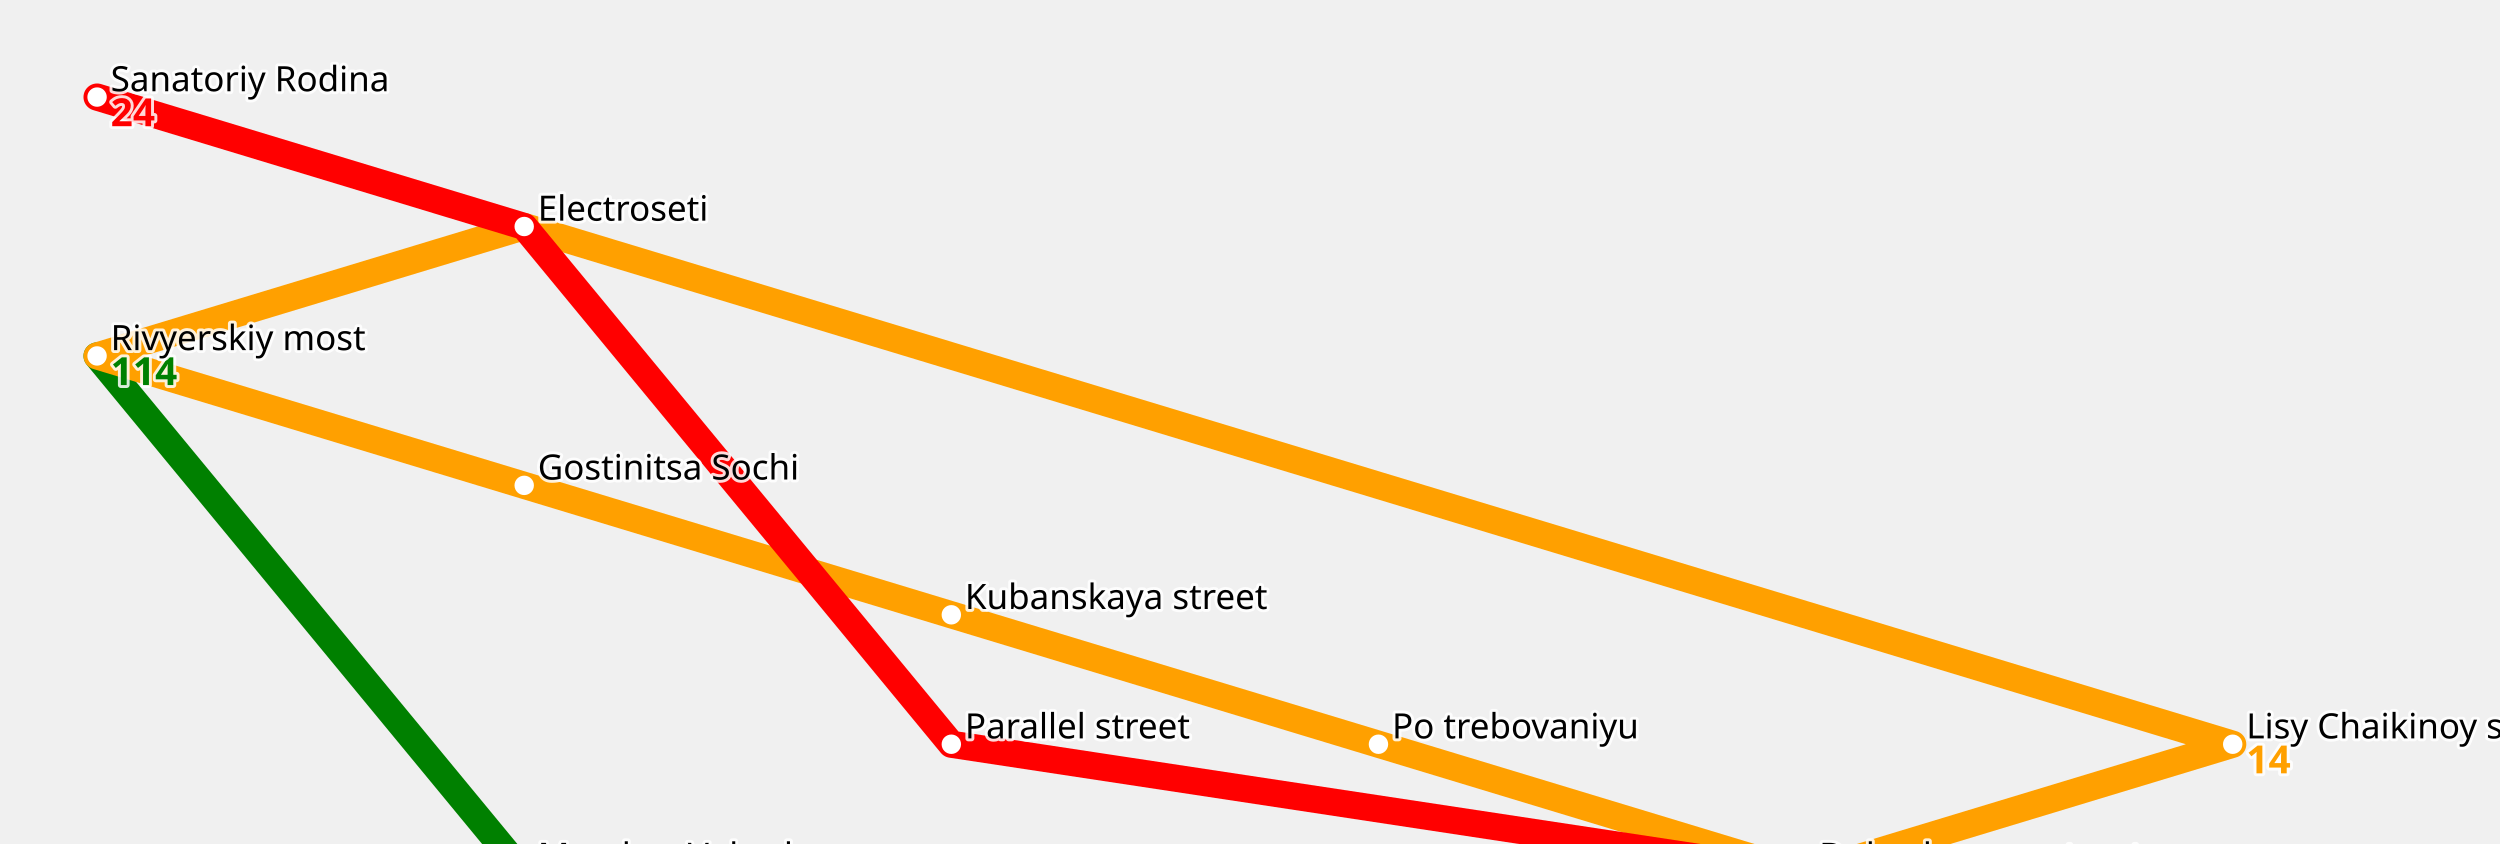
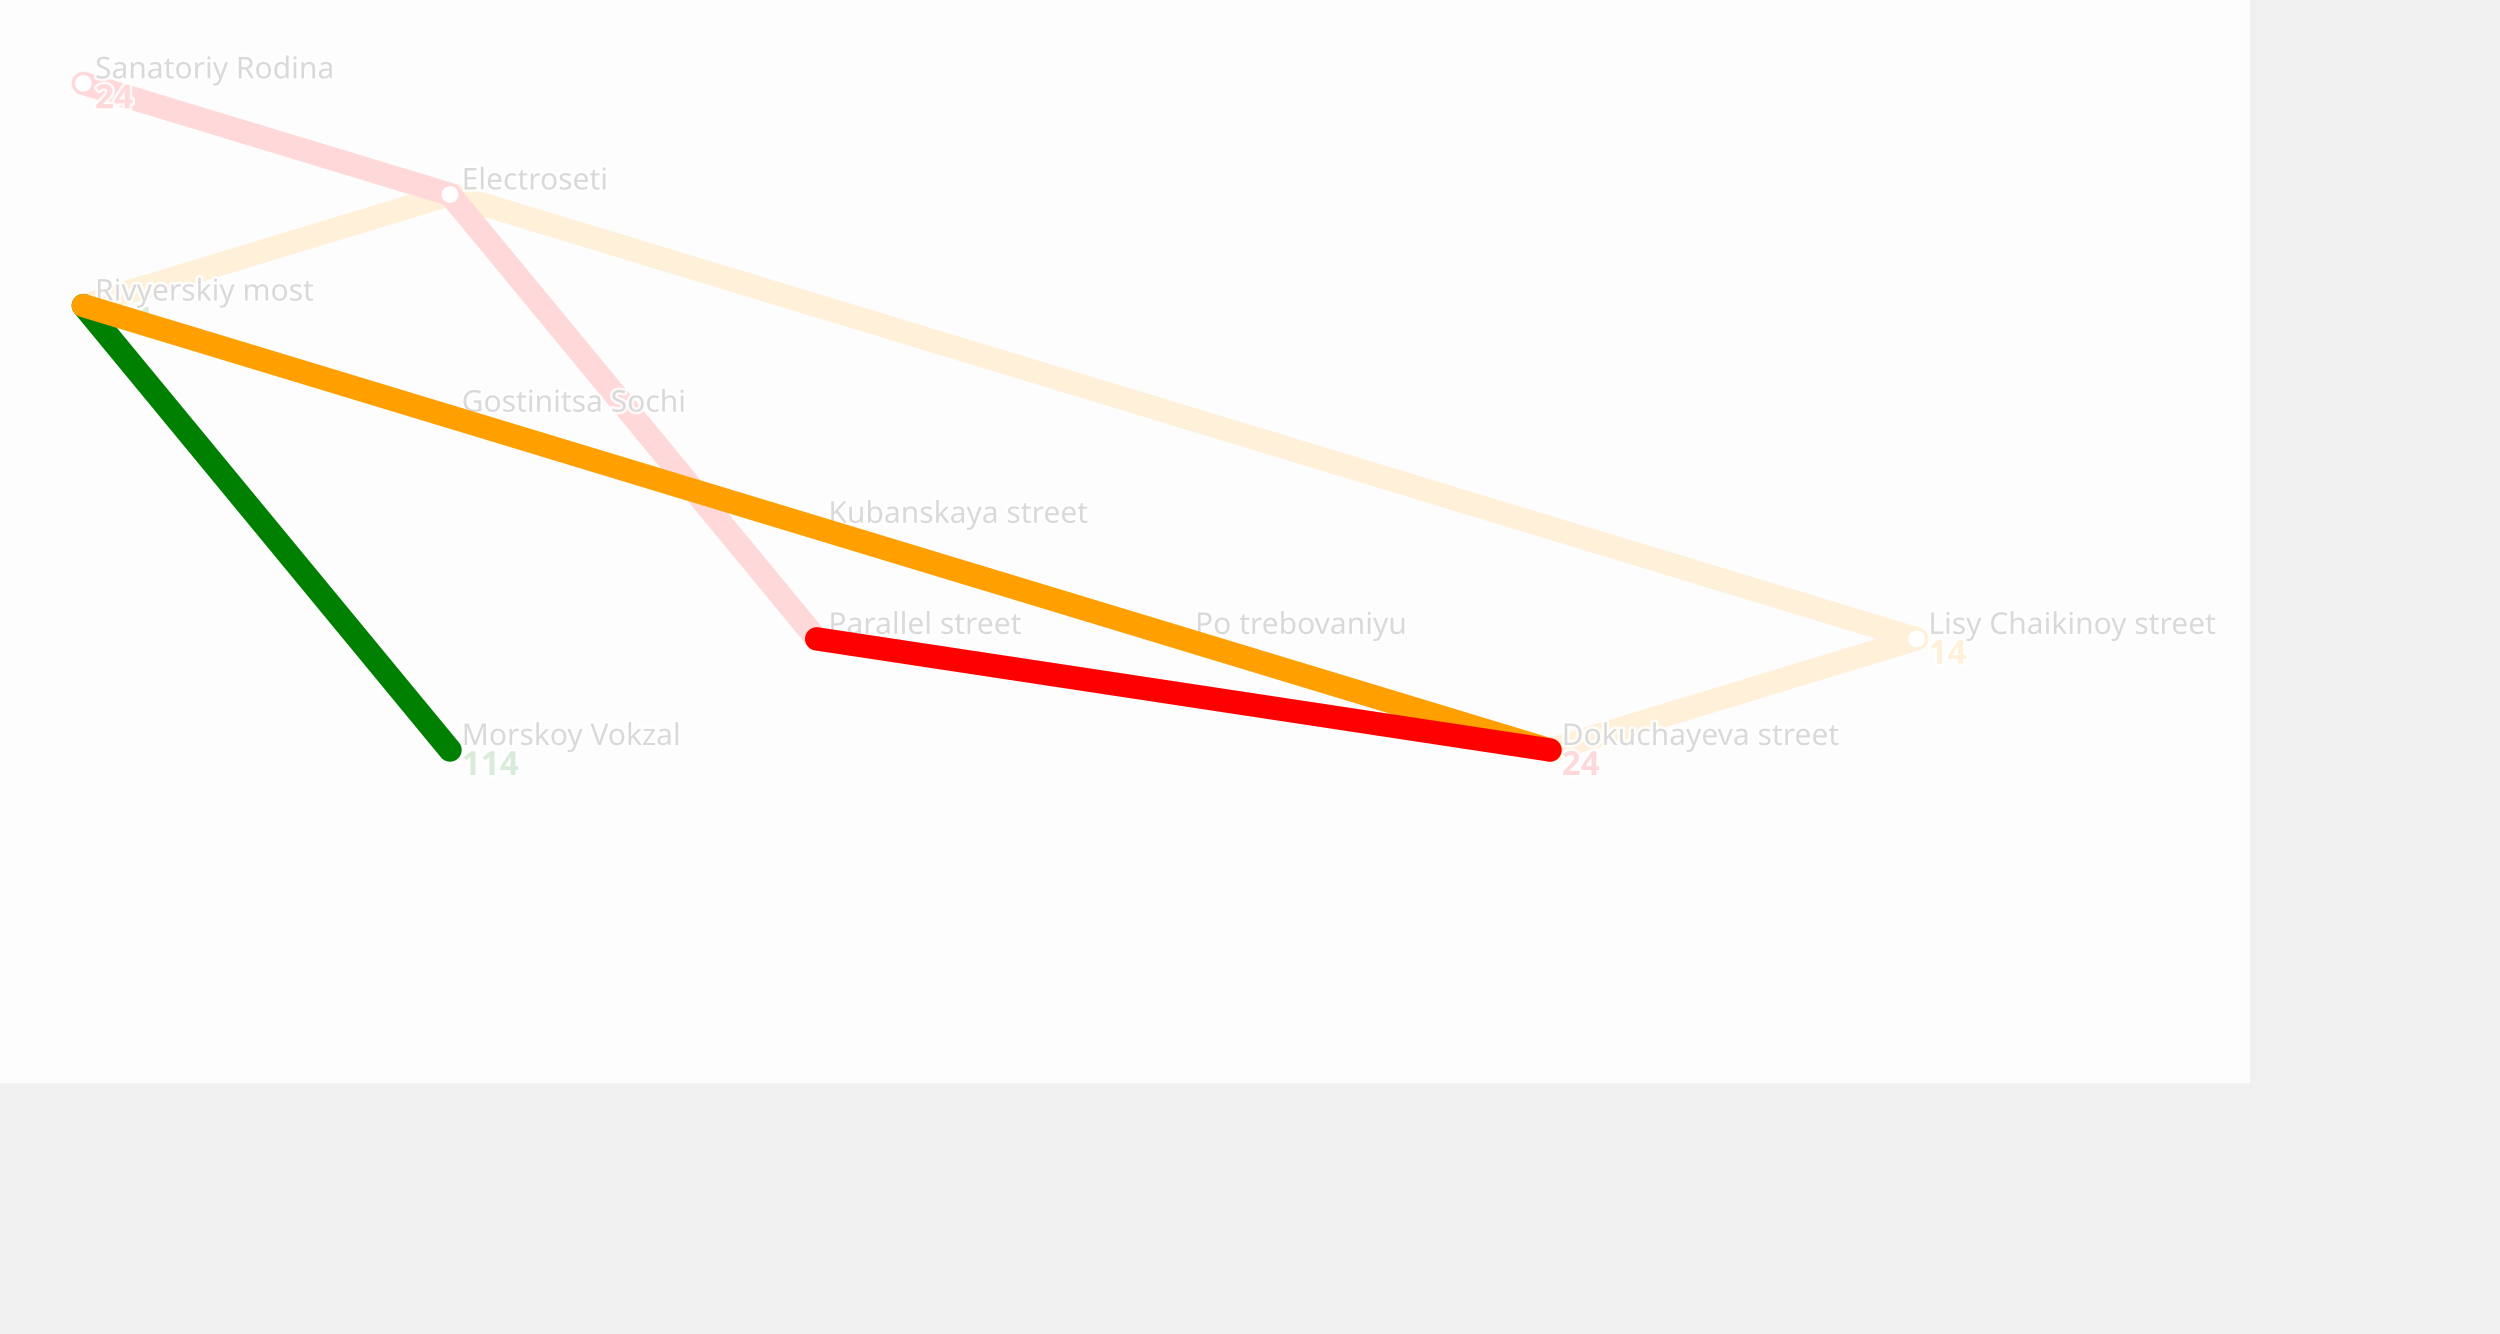
<svg xmlns="http://www.w3.org/2000/svg" version="1.1">
  <polyline fill="none" stroke="green" stroke-width="14" stroke-linecap="round" stroke-linejoin="round" points="270,450 50,183.333 270,450 " />
  <polyline fill="none" stroke="rgb(255,160,0)" stroke-width="14" stroke-linecap="round" stroke-linejoin="round" points="1150,383.333 270,116.667 50,183.333 270,250 490,316.667 710,383.333 930,450 1150,383.333 " />
  <polyline fill="none" stroke="red" stroke-width="14" stroke-linecap="round" stroke-linejoin="round" points="930,450 490,383.333 270,116.667 50,50 270,116.667 490,383.333 930,450 " />
  <text fill="rgba(255,255,255,0.85)" stroke="rgba(255,255,255,0.85)" stroke-width="3" stroke-linecap="round" stroke-linejoin="round" x="270" y="450" dx="7" dy="15" font-size="20" font-family="Verdana" font-weight="bold">114</text>
  <text fill="green" stroke="none" stroke-width="1" x="270" y="450" dx="7" dy="15" font-size="20" font-family="Verdana" font-weight="bold">114</text>
  <text fill="rgba(255,255,255,0.85)" stroke="rgba(255,255,255,0.85)" stroke-width="3" stroke-linecap="round" stroke-linejoin="round" x="50" y="183.333" dx="7" dy="15" font-size="20" font-family="Verdana" font-weight="bold">114</text>
  <text fill="green" stroke="none" stroke-width="1" x="50" y="183.333" dx="7" dy="15" font-size="20" font-family="Verdana" font-weight="bold">114</text>
  <text fill="rgba(255,255,255,0.85)" stroke="rgba(255,255,255,0.85)" stroke-width="3" stroke-linecap="round" stroke-linejoin="round" x="1150" y="383.333" dx="7" dy="15" font-size="20" font-family="Verdana" font-weight="bold">14</text>
  <text fill="rgb(255,160,0)" stroke="none" stroke-width="1" x="1150" y="383.333" dx="7" dy="15" font-size="20" font-family="Verdana" font-weight="bold">14</text>
  <text fill="rgba(255,255,255,0.85)" stroke="rgba(255,255,255,0.85)" stroke-width="3" stroke-linecap="round" stroke-linejoin="round" x="930" y="450" dx="7" dy="15" font-size="20" font-family="Verdana" font-weight="bold">24</text>
  <text fill="red" stroke="none" stroke-width="1" x="930" y="450" dx="7" dy="15" font-size="20" font-family="Verdana" font-weight="bold">24</text>
  <text fill="rgba(255,255,255,0.85)" stroke="rgba(255,255,255,0.85)" stroke-width="3" stroke-linecap="round" stroke-linejoin="round" x="50" y="50" dx="7" dy="15" font-size="20" font-family="Verdana" font-weight="bold">24</text>
  <text fill="red" stroke="none" stroke-width="1" x="50" y="50" dx="7" dy="15" font-size="20" font-family="Verdana" font-weight="bold">24</text>
  <circle fill="white" stroke="none" stroke-width="1" cx="930" cy="450" r="5" />
  <circle fill="white" stroke="none" stroke-width="1" cx="270" cy="116.667" r="5" />
  <circle fill="white" stroke="none" stroke-width="1" cx="270" cy="250" r="5" />
  <circle fill="white" stroke="none" stroke-width="1" cx="490" cy="316.667" r="5" />
  <circle fill="white" stroke="none" stroke-width="1" cx="1150" cy="383.333" r="5" />
  <circle fill="white" stroke="none" stroke-width="1" cx="270" cy="450" r="5" />
  <circle fill="white" stroke="none" stroke-width="1" cx="490" cy="383.333" r="5" />
  <circle fill="white" stroke="none" stroke-width="1" cx="710" cy="383.333" r="5" />
  <circle fill="white" stroke="none" stroke-width="1" cx="50" cy="183.333" r="5" />
  <circle fill="white" stroke="none" stroke-width="1" cx="50" cy="50" r="5" />
  <text fill="rgba(255,255,255,0.85)" stroke="rgba(255,255,255,0.85)" stroke-width="3" stroke-linecap="round" stroke-linejoin="round" x="930" y="450" dx="7" dy="-3" font-size="18" font-family="Verdana">Dokuchayeva street</text>
  <text fill="black" stroke="none" stroke-width="1" x="930" y="450" dx="7" dy="-3" font-size="18" font-family="Verdana">Dokuchayeva street</text>
  <text fill="rgba(255,255,255,0.85)" stroke="rgba(255,255,255,0.85)" stroke-width="3" stroke-linecap="round" stroke-linejoin="round" x="270" y="116.667" dx="7" dy="-3" font-size="18" font-family="Verdana">Electroseti</text>
  <text fill="black" stroke="none" stroke-width="1" x="270" y="116.667" dx="7" dy="-3" font-size="18" font-family="Verdana">Electroseti</text>
  <text fill="rgba(255,255,255,0.85)" stroke="rgba(255,255,255,0.85)" stroke-width="3" stroke-linecap="round" stroke-linejoin="round" x="270" y="250" dx="7" dy="-3" font-size="18" font-family="Verdana">Gostinitsa Sochi</text>
  <text fill="black" stroke="none" stroke-width="1" x="270" y="250" dx="7" dy="-3" font-size="18" font-family="Verdana">Gostinitsa Sochi</text>
  <text fill="rgba(255,255,255,0.85)" stroke="rgba(255,255,255,0.85)" stroke-width="3" stroke-linecap="round" stroke-linejoin="round" x="490" y="316.667" dx="7" dy="-3" font-size="18" font-family="Verdana">Kubanskaya street</text>
  <text fill="black" stroke="none" stroke-width="1" x="490" y="316.667" dx="7" dy="-3" font-size="18" font-family="Verdana">Kubanskaya street</text>
  <text fill="rgba(255,255,255,0.85)" stroke="rgba(255,255,255,0.85)" stroke-width="3" stroke-linecap="round" stroke-linejoin="round" x="1150" y="383.333" dx="7" dy="-3" font-size="18" font-family="Verdana">Lisy Chaikinoy street</text>
  <text fill="black" stroke="none" stroke-width="1" x="1150" y="383.333" dx="7" dy="-3" font-size="18" font-family="Verdana">Lisy Chaikinoy street</text>
  <text fill="rgba(255,255,255,0.85)" stroke="rgba(255,255,255,0.85)" stroke-width="3" stroke-linecap="round" stroke-linejoin="round" x="270" y="450" dx="7" dy="-3" font-size="18" font-family="Verdana">Morskoy Vokzal</text>
  <text fill="black" stroke="none" stroke-width="1" x="270" y="450" dx="7" dy="-3" font-size="18" font-family="Verdana">Morskoy Vokzal</text>
  <text fill="rgba(255,255,255,0.85)" stroke="rgba(255,255,255,0.85)" stroke-width="3" stroke-linecap="round" stroke-linejoin="round" x="490" y="383.333" dx="7" dy="-3" font-size="18" font-family="Verdana">Parallel street</text>
  <text fill="black" stroke="none" stroke-width="1" x="490" y="383.333" dx="7" dy="-3" font-size="18" font-family="Verdana">Parallel street</text>
  <text fill="rgba(255,255,255,0.85)" stroke="rgba(255,255,255,0.85)" stroke-width="3" stroke-linecap="round" stroke-linejoin="round" x="710" y="383.333" dx="7" dy="-3" font-size="18" font-family="Verdana">Po trebovaniyu</text>
  <text fill="black" stroke="none" stroke-width="1" x="710" y="383.333" dx="7" dy="-3" font-size="18" font-family="Verdana">Po trebovaniyu</text>
  <text fill="rgba(255,255,255,0.85)" stroke="rgba(255,255,255,0.85)" stroke-width="3" stroke-linecap="round" stroke-linejoin="round" x="50" y="183.333" dx="7" dy="-3" font-size="18" font-family="Verdana">Rivyerskiy most</text>
  <text fill="black" stroke="none" stroke-width="1" x="50" y="183.333" dx="7" dy="-3" font-size="18" font-family="Verdana">Rivyerskiy most</text>
  <text fill="rgba(255,255,255,0.85)" stroke="rgba(255,255,255,0.85)" stroke-width="3" stroke-linecap="round" stroke-linejoin="round" x="50" y="50" dx="7" dy="-3" font-size="18" font-family="Verdana">Sanatoriy Rodina</text>
  <text fill="black" stroke="none" stroke-width="1" x="50" y="50" dx="7" dy="-3" font-size="18" font-family="Verdana">Sanatoriy Rodina</text>
+   <rect fill="rgba(255,255,255,0.85)" stroke="none" stroke-width="1" x="-150" y="-150" width="1500" height="800" />
+   <polyline fill="none" stroke="green" stroke-width="14" stroke-linecap="round" stroke-linejoin="round" points="270,450 50,183.333 " />
+   <polyline fill="none" stroke="rgb(255,160,0)" stroke-width="14" stroke-linecap="round" stroke-linejoin="round" points="50,183.333 930,450 " />
+   <polyline fill="none" stroke="red" stroke-width="14" stroke-linecap="round" stroke-linejoin="round" points="930,450 490,383.333 " />
</svg>
